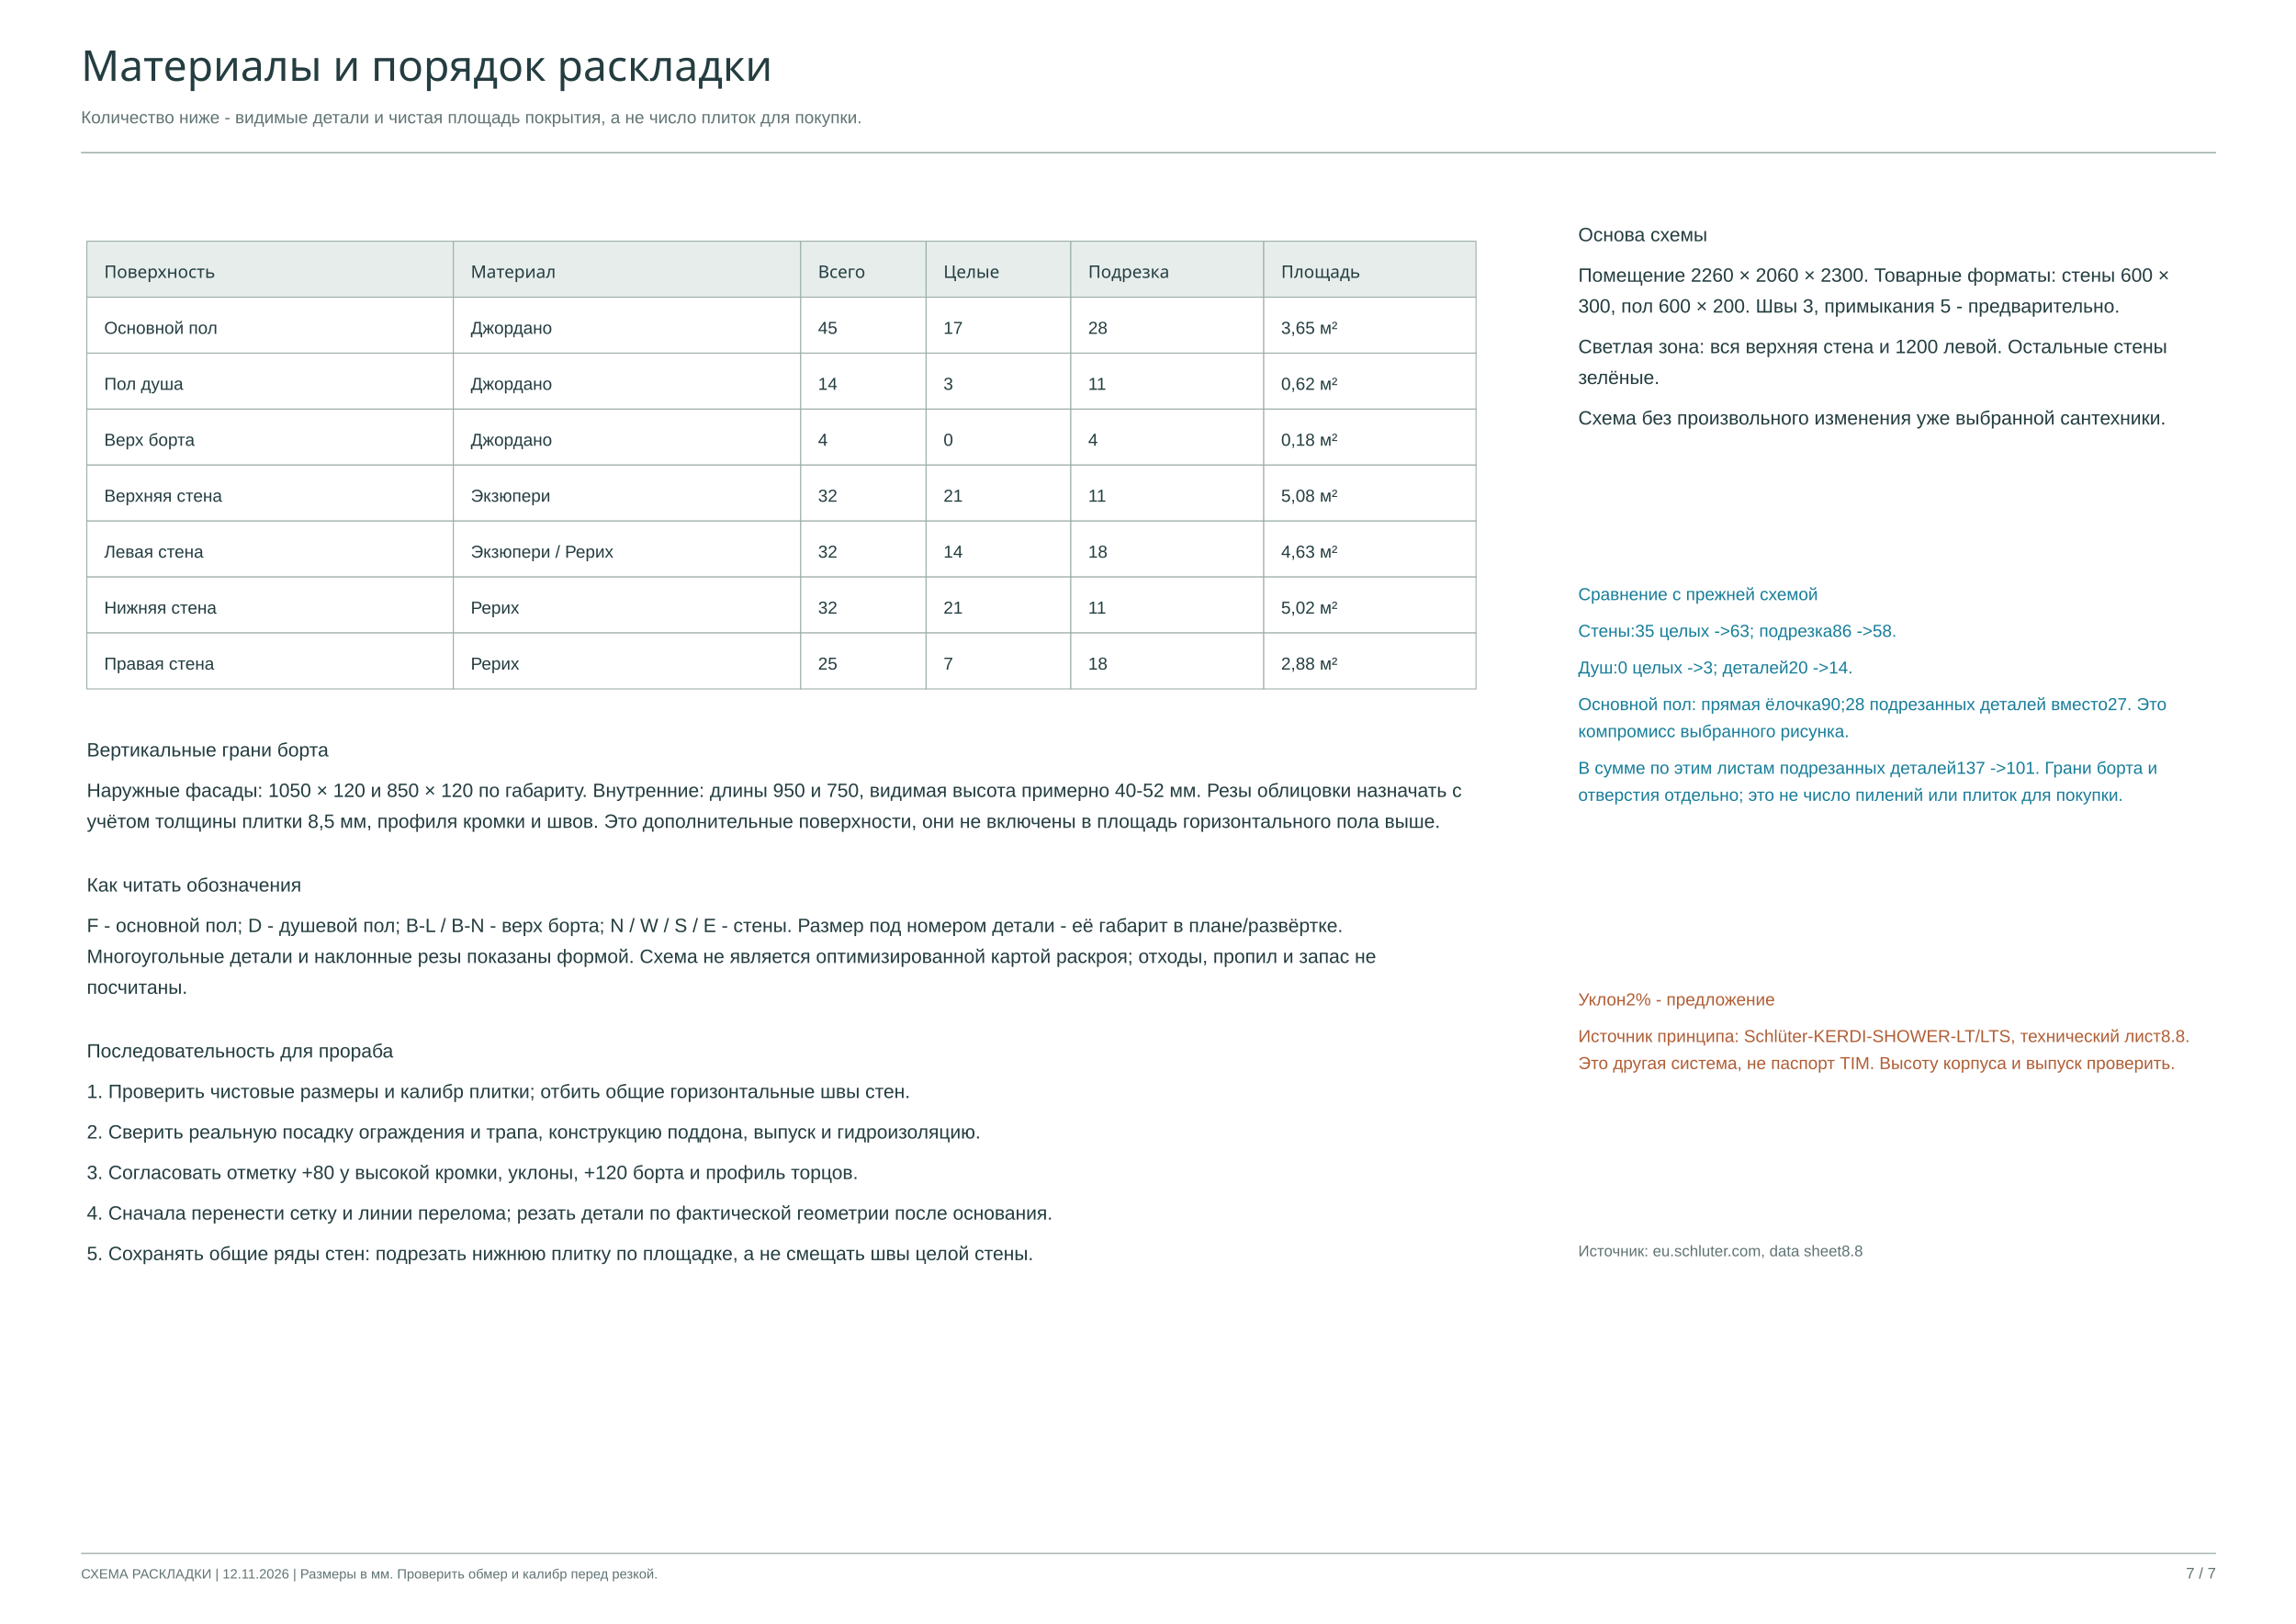
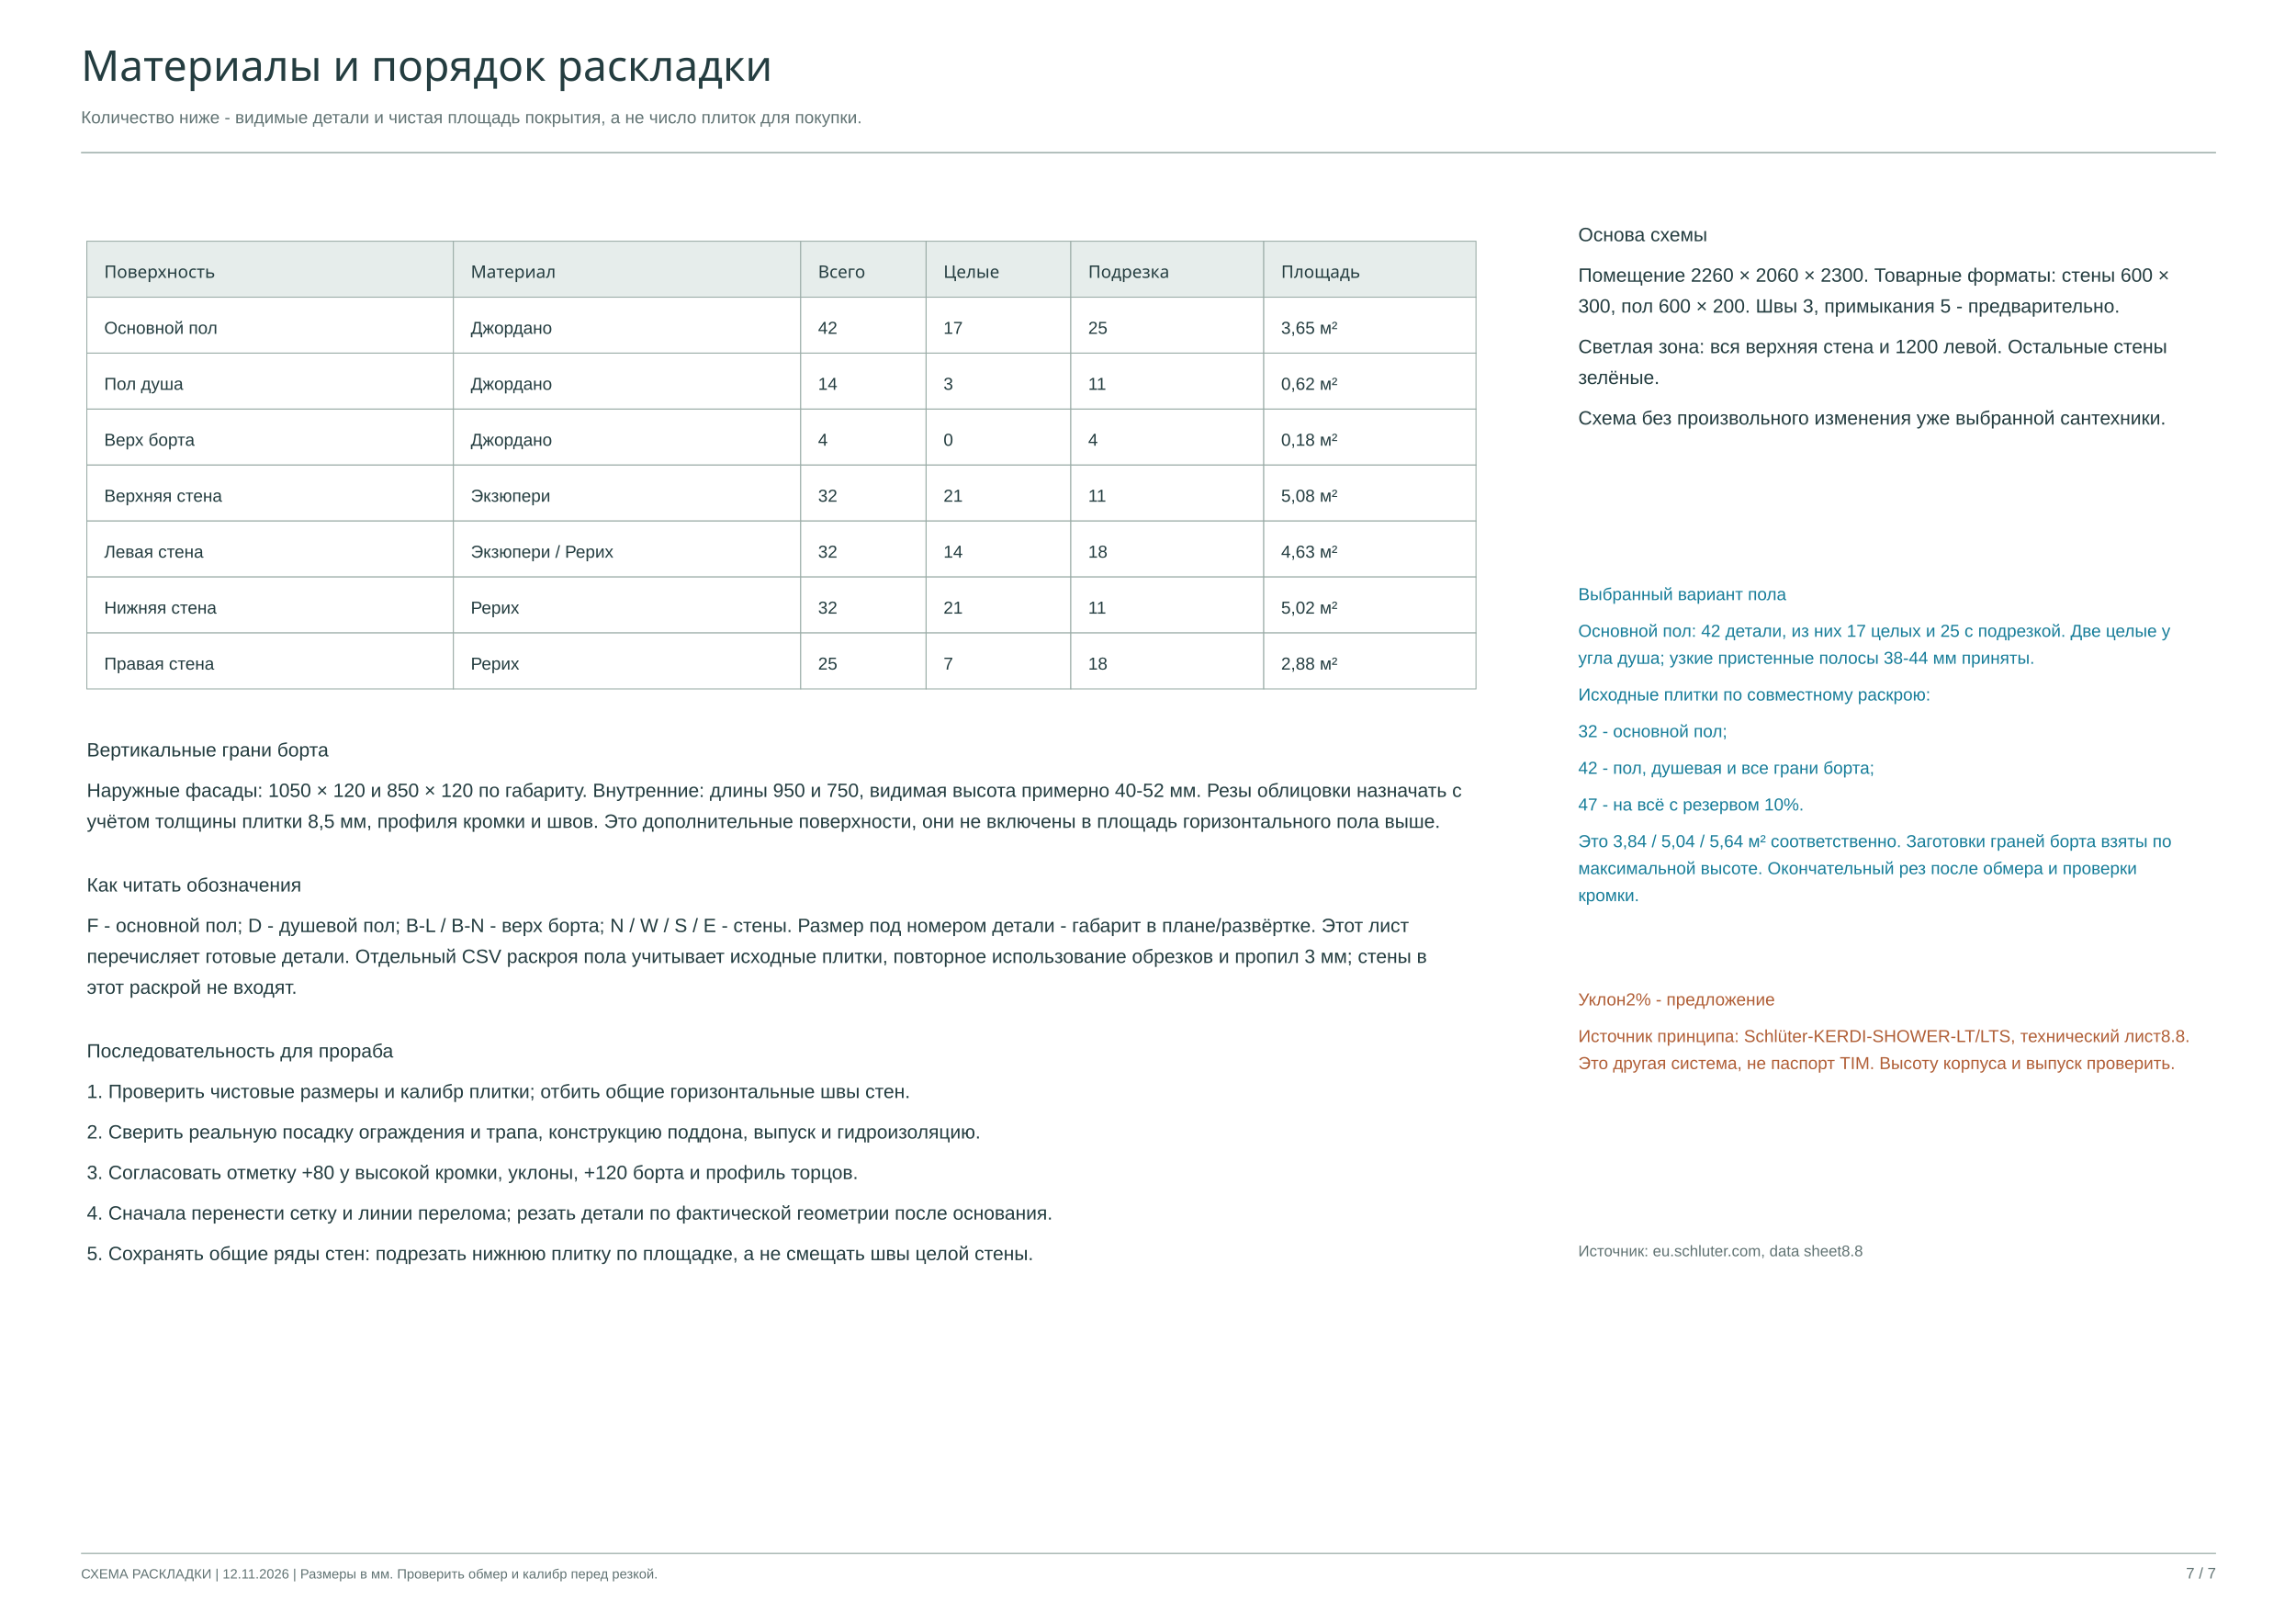
<svg xmlns="http://www.w3.org/2000/svg" width="1190.551" height="841.89" preserveAspectRatio="xMinYMin meet" viewBox="0 0 1190 841" version="1.0" fill-rule="evenodd">
  <clipPath id="clip">
    <rect x="0" y="0" width="1190.551" height="841.89" />
  </clipPath>
  <g id="group" transform="scale(1,-1) translate(0,-841)" style="clip-path: url(#clip)">
    <g transform="">
      <rect x="0" y="0" width="1190.551" height="841.89" style="stroke: none; stroke-linecap: butt; stroke-width: 0.5; fill: rgb(100%,100%,100%); fill-rule: evenodd;" />
      <text x="42" y="799.89" style="font-family: Arial-Bold; font-size: 22px;fill: rgb(14%,24%,25%); stroke:none;" transform="translate(0,1599) scale(1,-1)">Материалы и порядок раскладки</text>
      <text x="42" y="777.89" style="font-family: Arial; font-size: 9px;fill: rgb(38%,45%,45%); stroke:none;" transform="translate(0,1555) scale(1,-1)">Количество ниже - видимые детали и чистая площадь покрытия, а не число плиток для покупки.</text>
      <path d="M 42,761.89 L 1148.551,761.89 Z" style="stroke: rgb(60%,67%,65%); stroke-linecap: butt; stroke-width: 0.7;" />
      <path d="M 42,36 L 1148.551,36 Z" style="stroke: rgb(60%,67%,65%); stroke-linecap: butt; stroke-width: 0.6;" />
      <text x="42" y="23" style="font-family: Arial; font-size: 7px;fill: rgb(38%,45%,45%); stroke:none;" transform="translate(0,46) scale(1,-1)">СХЕМА РАСКЛАДКИ  |  12.11.2026  |  Размеры в мм. Проверить обмер и калибр перед резкой.</text>
      <text x="1132.985" y="23" style="font-family: Arial; font-size: 8px;fill: rgb(38%,45%,45%); stroke:none;" transform="translate(0,46) scale(1,-1)">7 / 7</text>
      <rect x="45" y="687" width="190" height="29" style="stroke: rgb(60%,67%,65%); stroke-linecap: butt; stroke-width: 0.5; fill: rgb(90%,93%,92%); fill-rule: evenodd;" />
      <text x="54" y="697" style="font-family: Arial-Bold; font-size: 9px;fill: rgb(14%,24%,25%); stroke:none;" transform="translate(0,1394) scale(1,-1)">Поверхность</text>
      <rect x="235" y="687" width="180" height="29" style="stroke: rgb(60%,67%,65%); stroke-linecap: butt; stroke-width: 0.5; fill: rgb(90%,93%,92%); fill-rule: evenodd;" />
      <text x="244" y="697" style="font-family: Arial-Bold; font-size: 9px;fill: rgb(14%,24%,25%); stroke:none;" transform="translate(0,1394) scale(1,-1)">Материал</text>
      <rect x="415" y="687" width="65" height="29" style="stroke: rgb(60%,67%,65%); stroke-linecap: butt; stroke-width: 0.5; fill: rgb(90%,93%,92%); fill-rule: evenodd;" />
      <text x="424" y="697" style="font-family: Arial-Bold; font-size: 9px;fill: rgb(14%,24%,25%); stroke:none;" transform="translate(0,1394) scale(1,-1)">Всего</text>
      <rect x="480" y="687" width="75" height="29" style="stroke: rgb(60%,67%,65%); stroke-linecap: butt; stroke-width: 0.5; fill: rgb(90%,93%,92%); fill-rule: evenodd;" />
      <text x="489" y="697" style="font-family: Arial-Bold; font-size: 9px;fill: rgb(14%,24%,25%); stroke:none;" transform="translate(0,1394) scale(1,-1)">Целые</text>
      <rect x="555" y="687" width="100" height="29" style="stroke: rgb(60%,67%,65%); stroke-linecap: butt; stroke-width: 0.5; fill: rgb(90%,93%,92%); fill-rule: evenodd;" />
      <text x="564" y="697" style="font-family: Arial-Bold; font-size: 9px;fill: rgb(14%,24%,25%); stroke:none;" transform="translate(0,1394) scale(1,-1)">Подрезка</text>
      <rect x="655" y="687" width="110" height="29" style="stroke: rgb(60%,67%,65%); stroke-linecap: butt; stroke-width: 0.5; fill: rgb(90%,93%,92%); fill-rule: evenodd;" />
      <text x="664" y="697" style="font-family: Arial-Bold; font-size: 9px;fill: rgb(14%,24%,25%); stroke:none;" transform="translate(0,1394) scale(1,-1)">Площадь</text>
      <rect x="45" y="658" width="190" height="29" style="stroke: rgb(60%,67%,65%); stroke-linecap: butt; stroke-width: 0.5; fill: rgb(100%,100%,100%); fill-rule: evenodd;" />
      <text x="54" y="668" style="font-family: Arial; font-size: 9px;fill: rgb(14%,24%,25%); stroke:none;" transform="translate(0,1336) scale(1,-1)">Основной пол</text>
      <rect x="235" y="658" width="180" height="29" style="stroke: rgb(60%,67%,65%); stroke-linecap: butt; stroke-width: 0.5; fill: rgb(100%,100%,100%); fill-rule: evenodd;" />
      <text x="244" y="668" style="font-family: Arial; font-size: 9px;fill: rgb(14%,24%,25%); stroke:none;" transform="translate(0,1336) scale(1,-1)">Джордано</text>
      <rect x="415" y="658" width="65" height="29" style="stroke: rgb(60%,67%,65%); stroke-linecap: butt; stroke-width: 0.5; fill: rgb(100%,100%,100%); fill-rule: evenodd;" />
-       <text x="424" y="668" style="font-family: Arial; font-size: 9px;fill: rgb(14%,24%,25%); stroke:none;" transform="translate(0,1336) scale(1,-1)">45</text>
+       <text x="424" y="668" style="font-family: Arial; font-size: 9px;fill: rgb(14%,24%,25%); stroke:none;" transform="translate(0,1336) scale(1,-1)">42</text>
      <rect x="480" y="658" width="75" height="29" style="stroke: rgb(60%,67%,65%); stroke-linecap: butt; stroke-width: 0.5; fill: rgb(100%,100%,100%); fill-rule: evenodd;" />
      <text x="489" y="668" style="font-family: Arial; font-size: 9px;fill: rgb(14%,24%,25%); stroke:none;" transform="translate(0,1336) scale(1,-1)">17</text>
      <rect x="555" y="658" width="100" height="29" style="stroke: rgb(60%,67%,65%); stroke-linecap: butt; stroke-width: 0.5; fill: rgb(100%,100%,100%); fill-rule: evenodd;" />
-       <text x="564" y="668" style="font-family: Arial; font-size: 9px;fill: rgb(14%,24%,25%); stroke:none;" transform="translate(0,1336) scale(1,-1)">28</text>
+       <text x="564" y="668" style="font-family: Arial; font-size: 9px;fill: rgb(14%,24%,25%); stroke:none;" transform="translate(0,1336) scale(1,-1)">25</text>
      <rect x="655" y="658" width="110" height="29" style="stroke: rgb(60%,67%,65%); stroke-linecap: butt; stroke-width: 0.5; fill: rgb(100%,100%,100%); fill-rule: evenodd;" />
      <text x="664" y="668" style="font-family: Arial; font-size: 9px;fill: rgb(14%,24%,25%); stroke:none;" transform="translate(0,1336) scale(1,-1)">3,65 м²</text>
      <rect x="45" y="629" width="190" height="29" style="stroke: rgb(60%,67%,65%); stroke-linecap: butt; stroke-width: 0.5; fill: rgb(100%,100%,100%); fill-rule: evenodd;" />
      <text x="54" y="639" style="font-family: Arial; font-size: 9px;fill: rgb(14%,24%,25%); stroke:none;" transform="translate(0,1278) scale(1,-1)">Пол душа</text>
      <rect x="235" y="629" width="180" height="29" style="stroke: rgb(60%,67%,65%); stroke-linecap: butt; stroke-width: 0.5; fill: rgb(100%,100%,100%); fill-rule: evenodd;" />
      <text x="244" y="639" style="font-family: Arial; font-size: 9px;fill: rgb(14%,24%,25%); stroke:none;" transform="translate(0,1278) scale(1,-1)">Джордано</text>
      <rect x="415" y="629" width="65" height="29" style="stroke: rgb(60%,67%,65%); stroke-linecap: butt; stroke-width: 0.5; fill: rgb(100%,100%,100%); fill-rule: evenodd;" />
      <text x="424" y="639" style="font-family: Arial; font-size: 9px;fill: rgb(14%,24%,25%); stroke:none;" transform="translate(0,1278) scale(1,-1)">14</text>
      <rect x="480" y="629" width="75" height="29" style="stroke: rgb(60%,67%,65%); stroke-linecap: butt; stroke-width: 0.5; fill: rgb(100%,100%,100%); fill-rule: evenodd;" />
      <text x="489" y="639" style="font-family: Arial; font-size: 9px;fill: rgb(14%,24%,25%); stroke:none;" transform="translate(0,1278) scale(1,-1)">3</text>
      <rect x="555" y="629" width="100" height="29" style="stroke: rgb(60%,67%,65%); stroke-linecap: butt; stroke-width: 0.5; fill: rgb(100%,100%,100%); fill-rule: evenodd;" />
      <text x="564" y="639" style="font-family: Arial; font-size: 9px;fill: rgb(14%,24%,25%); stroke:none;" transform="translate(0,1278) scale(1,-1)">11</text>
      <rect x="655" y="629" width="110" height="29" style="stroke: rgb(60%,67%,65%); stroke-linecap: butt; stroke-width: 0.5; fill: rgb(100%,100%,100%); fill-rule: evenodd;" />
      <text x="664" y="639" style="font-family: Arial; font-size: 9px;fill: rgb(14%,24%,25%); stroke:none;" transform="translate(0,1278) scale(1,-1)">0,62 м²</text>
      <rect x="45" y="600" width="190" height="29" style="stroke: rgb(60%,67%,65%); stroke-linecap: butt; stroke-width: 0.5; fill: rgb(100%,100%,100%); fill-rule: evenodd;" />
      <text x="54" y="610" style="font-family: Arial; font-size: 9px;fill: rgb(14%,24%,25%); stroke:none;" transform="translate(0,1220) scale(1,-1)">Верх борта</text>
      <rect x="235" y="600" width="180" height="29" style="stroke: rgb(60%,67%,65%); stroke-linecap: butt; stroke-width: 0.5; fill: rgb(100%,100%,100%); fill-rule: evenodd;" />
      <text x="244" y="610" style="font-family: Arial; font-size: 9px;fill: rgb(14%,24%,25%); stroke:none;" transform="translate(0,1220) scale(1,-1)">Джордано</text>
      <rect x="415" y="600" width="65" height="29" style="stroke: rgb(60%,67%,65%); stroke-linecap: butt; stroke-width: 0.5; fill: rgb(100%,100%,100%); fill-rule: evenodd;" />
      <text x="424" y="610" style="font-family: Arial; font-size: 9px;fill: rgb(14%,24%,25%); stroke:none;" transform="translate(0,1220) scale(1,-1)">4</text>
      <rect x="480" y="600" width="75" height="29" style="stroke: rgb(60%,67%,65%); stroke-linecap: butt; stroke-width: 0.5; fill: rgb(100%,100%,100%); fill-rule: evenodd;" />
      <text x="489" y="610" style="font-family: Arial; font-size: 9px;fill: rgb(14%,24%,25%); stroke:none;" transform="translate(0,1220) scale(1,-1)">0</text>
      <rect x="555" y="600" width="100" height="29" style="stroke: rgb(60%,67%,65%); stroke-linecap: butt; stroke-width: 0.5; fill: rgb(100%,100%,100%); fill-rule: evenodd;" />
      <text x="564" y="610" style="font-family: Arial; font-size: 9px;fill: rgb(14%,24%,25%); stroke:none;" transform="translate(0,1220) scale(1,-1)">4</text>
      <rect x="655" y="600" width="110" height="29" style="stroke: rgb(60%,67%,65%); stroke-linecap: butt; stroke-width: 0.5; fill: rgb(100%,100%,100%); fill-rule: evenodd;" />
      <text x="664" y="610" style="font-family: Arial; font-size: 9px;fill: rgb(14%,24%,25%); stroke:none;" transform="translate(0,1220) scale(1,-1)">0,18 м²</text>
      <rect x="45" y="571" width="190" height="29" style="stroke: rgb(60%,67%,65%); stroke-linecap: butt; stroke-width: 0.5; fill: rgb(100%,100%,100%); fill-rule: evenodd;" />
      <text x="54" y="581" style="font-family: Arial; font-size: 9px;fill: rgb(14%,24%,25%); stroke:none;" transform="translate(0,1162) scale(1,-1)">Верхняя стена</text>
      <rect x="235" y="571" width="180" height="29" style="stroke: rgb(60%,67%,65%); stroke-linecap: butt; stroke-width: 0.5; fill: rgb(100%,100%,100%); fill-rule: evenodd;" />
      <text x="244" y="581" style="font-family: Arial; font-size: 9px;fill: rgb(14%,24%,25%); stroke:none;" transform="translate(0,1162) scale(1,-1)">Экзюпери</text>
      <rect x="415" y="571" width="65" height="29" style="stroke: rgb(60%,67%,65%); stroke-linecap: butt; stroke-width: 0.5; fill: rgb(100%,100%,100%); fill-rule: evenodd;" />
      <text x="424" y="581" style="font-family: Arial; font-size: 9px;fill: rgb(14%,24%,25%); stroke:none;" transform="translate(0,1162) scale(1,-1)">32</text>
      <rect x="480" y="571" width="75" height="29" style="stroke: rgb(60%,67%,65%); stroke-linecap: butt; stroke-width: 0.5; fill: rgb(100%,100%,100%); fill-rule: evenodd;" />
      <text x="489" y="581" style="font-family: Arial; font-size: 9px;fill: rgb(14%,24%,25%); stroke:none;" transform="translate(0,1162) scale(1,-1)">21</text>
      <rect x="555" y="571" width="100" height="29" style="stroke: rgb(60%,67%,65%); stroke-linecap: butt; stroke-width: 0.5; fill: rgb(100%,100%,100%); fill-rule: evenodd;" />
      <text x="564" y="581" style="font-family: Arial; font-size: 9px;fill: rgb(14%,24%,25%); stroke:none;" transform="translate(0,1162) scale(1,-1)">11</text>
      <rect x="655" y="571" width="110" height="29" style="stroke: rgb(60%,67%,65%); stroke-linecap: butt; stroke-width: 0.5; fill: rgb(100%,100%,100%); fill-rule: evenodd;" />
      <text x="664" y="581" style="font-family: Arial; font-size: 9px;fill: rgb(14%,24%,25%); stroke:none;" transform="translate(0,1162) scale(1,-1)">5,08 м²</text>
      <rect x="45" y="542" width="190" height="29" style="stroke: rgb(60%,67%,65%); stroke-linecap: butt; stroke-width: 0.5; fill: rgb(100%,100%,100%); fill-rule: evenodd;" />
      <text x="54" y="552" style="font-family: Arial; font-size: 9px;fill: rgb(14%,24%,25%); stroke:none;" transform="translate(0,1104) scale(1,-1)">Левая стена</text>
      <rect x="235" y="542" width="180" height="29" style="stroke: rgb(60%,67%,65%); stroke-linecap: butt; stroke-width: 0.5; fill: rgb(100%,100%,100%); fill-rule: evenodd;" />
      <text x="244" y="552" style="font-family: Arial; font-size: 9px;fill: rgb(14%,24%,25%); stroke:none;" transform="translate(0,1104) scale(1,-1)">Экзюпери / Рерих</text>
      <rect x="415" y="542" width="65" height="29" style="stroke: rgb(60%,67%,65%); stroke-linecap: butt; stroke-width: 0.5; fill: rgb(100%,100%,100%); fill-rule: evenodd;" />
      <text x="424" y="552" style="font-family: Arial; font-size: 9px;fill: rgb(14%,24%,25%); stroke:none;" transform="translate(0,1104) scale(1,-1)">32</text>
      <rect x="480" y="542" width="75" height="29" style="stroke: rgb(60%,67%,65%); stroke-linecap: butt; stroke-width: 0.5; fill: rgb(100%,100%,100%); fill-rule: evenodd;" />
      <text x="489" y="552" style="font-family: Arial; font-size: 9px;fill: rgb(14%,24%,25%); stroke:none;" transform="translate(0,1104) scale(1,-1)">14</text>
      <rect x="555" y="542" width="100" height="29" style="stroke: rgb(60%,67%,65%); stroke-linecap: butt; stroke-width: 0.5; fill: rgb(100%,100%,100%); fill-rule: evenodd;" />
      <text x="564" y="552" style="font-family: Arial; font-size: 9px;fill: rgb(14%,24%,25%); stroke:none;" transform="translate(0,1104) scale(1,-1)">18</text>
      <rect x="655" y="542" width="110" height="29" style="stroke: rgb(60%,67%,65%); stroke-linecap: butt; stroke-width: 0.5; fill: rgb(100%,100%,100%); fill-rule: evenodd;" />
      <text x="664" y="552" style="font-family: Arial; font-size: 9px;fill: rgb(14%,24%,25%); stroke:none;" transform="translate(0,1104) scale(1,-1)">4,63 м²</text>
      <rect x="45" y="513" width="190" height="29" style="stroke: rgb(60%,67%,65%); stroke-linecap: butt; stroke-width: 0.5; fill: rgb(100%,100%,100%); fill-rule: evenodd;" />
      <text x="54" y="523" style="font-family: Arial; font-size: 9px;fill: rgb(14%,24%,25%); stroke:none;" transform="translate(0,1046) scale(1,-1)">Нижняя стена</text>
      <rect x="235" y="513" width="180" height="29" style="stroke: rgb(60%,67%,65%); stroke-linecap: butt; stroke-width: 0.5; fill: rgb(100%,100%,100%); fill-rule: evenodd;" />
      <text x="244" y="523" style="font-family: Arial; font-size: 9px;fill: rgb(14%,24%,25%); stroke:none;" transform="translate(0,1046) scale(1,-1)">Рерих</text>
      <rect x="415" y="513" width="65" height="29" style="stroke: rgb(60%,67%,65%); stroke-linecap: butt; stroke-width: 0.5; fill: rgb(100%,100%,100%); fill-rule: evenodd;" />
      <text x="424" y="523" style="font-family: Arial; font-size: 9px;fill: rgb(14%,24%,25%); stroke:none;" transform="translate(0,1046) scale(1,-1)">32</text>
      <rect x="480" y="513" width="75" height="29" style="stroke: rgb(60%,67%,65%); stroke-linecap: butt; stroke-width: 0.5; fill: rgb(100%,100%,100%); fill-rule: evenodd;" />
      <text x="489" y="523" style="font-family: Arial; font-size: 9px;fill: rgb(14%,24%,25%); stroke:none;" transform="translate(0,1046) scale(1,-1)">21</text>
      <rect x="555" y="513" width="100" height="29" style="stroke: rgb(60%,67%,65%); stroke-linecap: butt; stroke-width: 0.5; fill: rgb(100%,100%,100%); fill-rule: evenodd;" />
      <text x="564" y="523" style="font-family: Arial; font-size: 9px;fill: rgb(14%,24%,25%); stroke:none;" transform="translate(0,1046) scale(1,-1)">11</text>
      <rect x="655" y="513" width="110" height="29" style="stroke: rgb(60%,67%,65%); stroke-linecap: butt; stroke-width: 0.5; fill: rgb(100%,100%,100%); fill-rule: evenodd;" />
      <text x="664" y="523" style="font-family: Arial; font-size: 9px;fill: rgb(14%,24%,25%); stroke:none;" transform="translate(0,1046) scale(1,-1)">5,02 м²</text>
      <rect x="45" y="484" width="190" height="29" style="stroke: rgb(60%,67%,65%); stroke-linecap: butt; stroke-width: 0.5; fill: rgb(100%,100%,100%); fill-rule: evenodd;" />
      <text x="54" y="494" style="font-family: Arial; font-size: 9px;fill: rgb(14%,24%,25%); stroke:none;" transform="translate(0,988) scale(1,-1)">Правая стена</text>
      <rect x="235" y="484" width="180" height="29" style="stroke: rgb(60%,67%,65%); stroke-linecap: butt; stroke-width: 0.5; fill: rgb(100%,100%,100%); fill-rule: evenodd;" />
      <text x="244" y="494" style="font-family: Arial; font-size: 9px;fill: rgb(14%,24%,25%); stroke:none;" transform="translate(0,988) scale(1,-1)">Рерих</text>
      <rect x="415" y="484" width="65" height="29" style="stroke: rgb(60%,67%,65%); stroke-linecap: butt; stroke-width: 0.5; fill: rgb(100%,100%,100%); fill-rule: evenodd;" />
      <text x="424" y="494" style="font-family: Arial; font-size: 9px;fill: rgb(14%,24%,25%); stroke:none;" transform="translate(0,988) scale(1,-1)">25</text>
      <rect x="480" y="484" width="75" height="29" style="stroke: rgb(60%,67%,65%); stroke-linecap: butt; stroke-width: 0.5; fill: rgb(100%,100%,100%); fill-rule: evenodd;" />
      <text x="489" y="494" style="font-family: Arial; font-size: 9px;fill: rgb(14%,24%,25%); stroke:none;" transform="translate(0,988) scale(1,-1)">7</text>
      <rect x="555" y="484" width="100" height="29" style="stroke: rgb(60%,67%,65%); stroke-linecap: butt; stroke-width: 0.5; fill: rgb(100%,100%,100%); fill-rule: evenodd;" />
      <text x="564" y="494" style="font-family: Arial; font-size: 9px;fill: rgb(14%,24%,25%); stroke:none;" transform="translate(0,988) scale(1,-1)">18</text>
      <rect x="655" y="484" width="110" height="29" style="stroke: rgb(60%,67%,65%); stroke-linecap: butt; stroke-width: 0.5; fill: rgb(100%,100%,100%); fill-rule: evenodd;" />
      <text x="664" y="494" style="font-family: Arial; font-size: 9px;fill: rgb(14%,24%,25%); stroke:none;" transform="translate(0,988) scale(1,-1)">2,88 м²</text>
      <text x="45" y="449" style="font-family: Arial; font-size: 10px;fill: rgb(14%,24%,25%); stroke:none;" transform="translate(0,898) scale(1,-1)">Вертикальные грани борта</text>
      <text x="45" y="428" style="font-family: Arial; font-size: 10px;fill: rgb(14%,24%,25%); stroke:none;" transform="translate(0,856) scale(1,-1)">Наружные фасады: 1050 × 120 и 850 × 120 по габариту. Внутренние: длины 950 и 750, видимая высота примерно 40-52 мм. Резы облицовки назначать с</text>
      <text x="45" y="412" style="font-family: Arial; font-size: 10px;fill: rgb(14%,24%,25%); stroke:none;" transform="translate(0,824) scale(1,-1)">учётом толщины плитки 8,5 мм, профиля кромки и швов. Это дополнительные поверхности, они не включены в площадь горизонтального пола выше.</text>
      <text x="45" y="379" style="font-family: Arial; font-size: 10px;fill: rgb(14%,24%,25%); stroke:none;" transform="translate(0,758) scale(1,-1)">Как читать обозначения</text>
-       <text x="45" y="358" style="font-family: Arial; font-size: 10px;fill: rgb(14%,24%,25%); stroke:none;" transform="translate(0,716) scale(1,-1)">F - основной пол; D - душевой пол; B-L / B-N - верх борта; N / W / S / E - стены. Размер под номером детали - её габарит в плане/развёртке.</text>
-       <text x="45" y="342" style="font-family: Arial; font-size: 10px;fill: rgb(14%,24%,25%); stroke:none;" transform="translate(0,684) scale(1,-1)">Многоугольные детали и наклонные резы показаны формой. Схема не является оптимизированной картой раскроя; отходы, пропил и запас не</text>
-       <text x="45" y="326" style="font-family: Arial; font-size: 10px;fill: rgb(14%,24%,25%); stroke:none;" transform="translate(0,652) scale(1,-1)">посчитаны.</text>
+       <text x="45" y="358" style="font-family: Arial; font-size: 10px;fill: rgb(14%,24%,25%); stroke:none;" transform="translate(0,716) scale(1,-1)">F - основной пол; D - душевой пол; B-L / B-N - верх борта; N / W / S / E - стены. Размер под номером детали - габарит в плане/развёртке. Этот лист</text>
+       <text x="45" y="342" style="font-family: Arial; font-size: 10px;fill: rgb(14%,24%,25%); stroke:none;" transform="translate(0,684) scale(1,-1)">перечисляет готовые детали. Отдельный CSV раскроя пола учитывает исходные плитки, повторное использование обрезков и пропил 3 мм; стены в</text>
+       <text x="45" y="326" style="font-family: Arial; font-size: 10px;fill: rgb(14%,24%,25%); stroke:none;" transform="translate(0,652) scale(1,-1)">этот раскрой не входят.</text>
      <text x="45" y="293" style="font-family: Arial; font-size: 10px;fill: rgb(14%,24%,25%); stroke:none;" transform="translate(0,586) scale(1,-1)">Последовательность для прораба</text>
      <text x="45" y="272" style="font-family: Arial; font-size: 10px;fill: rgb(14%,24%,25%); stroke:none;" transform="translate(0,544) scale(1,-1)">1. Проверить чистовые размеры и калибр плитки; отбить общие горизонтальные швы стен.</text>
      <text x="45" y="251" style="font-family: Arial; font-size: 10px;fill: rgb(14%,24%,25%); stroke:none;" transform="translate(0,502) scale(1,-1)">2. Сверить реальную посадку ограждения и трапа, конструкцию поддона, выпуск и гидроизоляцию.</text>
      <text x="45" y="230" style="font-family: Arial; font-size: 10px;fill: rgb(14%,24%,25%); stroke:none;" transform="translate(0,460) scale(1,-1)">3. Согласовать отметку +80 у высокой кромки, уклоны, +120 борта и профиль торцов.</text>
      <text x="45" y="209" style="font-family: Arial; font-size: 10px;fill: rgb(14%,24%,25%); stroke:none;" transform="translate(0,418) scale(1,-1)">4. Сначала перенести сетку и линии перелома; резать детали по фактической геометрии после основания.</text>
      <text x="45" y="188" style="font-family: Arial; font-size: 10px;fill: rgb(14%,24%,25%); stroke:none;" transform="translate(0,376) scale(1,-1)">5. Сохранять общие ряды стен: подрезать нижнюю плитку по площадке, а не смещать швы целой стены.</text>
      <text x="818" y="716" style="font-family: Arial; font-size: 10px;fill: rgb(14%,24%,25%); stroke:none;" transform="translate(0,1432) scale(1,-1)">Основа схемы</text>
      <text x="818" y="695" style="font-family: Arial; font-size: 10px;fill: rgb(14%,24%,25%); stroke:none;" transform="translate(0,1390) scale(1,-1)">Помещение 2260 × 2060 × 2300. Товарные форматы: стены 600 ×</text>
      <text x="818" y="679" style="font-family: Arial; font-size: 10px;fill: rgb(14%,24%,25%); stroke:none;" transform="translate(0,1358) scale(1,-1)">300, пол 600 × 200. Швы 3, примыкания 5 - предварительно.</text>
      <text x="818" y="658" style="font-family: Arial; font-size: 10px;fill: rgb(14%,24%,25%); stroke:none;" transform="translate(0,1316) scale(1,-1)">Светлая зона: вся верхняя стена и 1200 левой. Остальные стены</text>
      <text x="818" y="642" style="font-family: Arial; font-size: 10px;fill: rgb(14%,24%,25%); stroke:none;" transform="translate(0,1284) scale(1,-1)">зелёные.</text>
      <text x="818" y="621" style="font-family: Arial; font-size: 10px;fill: rgb(14%,24%,25%); stroke:none;" transform="translate(0,1242) scale(1,-1)">Схема без произвольного изменения уже выбранной сантехники.</text>
-       <text x="818" y="530" style="font-family: Arial; font-size: 9px;fill: rgb(9%,49%,60%); stroke:none;" transform="translate(0,1060) scale(1,-1)">Сравнение с прежней схемой</text>
-       <text x="818" y="511" style="font-family: Arial; font-size: 9px;fill: rgb(9%,49%,60%); stroke:none;" transform="translate(0,1022) scale(1,-1)">Стены:35 целых -&gt;63; подрезка86 -&gt;58.</text>
-       <text x="818" y="492" style="font-family: Arial; font-size: 9px;fill: rgb(9%,49%,60%); stroke:none;" transform="translate(0,984) scale(1,-1)">Душ:0 целых -&gt;3; деталей20 -&gt;14.</text>
-       <text x="818" y="473" style="font-family: Arial; font-size: 9px;fill: rgb(9%,49%,60%); stroke:none;" transform="translate(0,946) scale(1,-1)">Основной пол: прямая ёлочка90;28 подрезанных деталей вместо27. Это</text>
-       <text x="818" y="459" style="font-family: Arial; font-size: 9px;fill: rgb(9%,49%,60%); stroke:none;" transform="translate(0,918) scale(1,-1)">компромисс выбранного рисунка.</text>
-       <text x="818" y="440" style="font-family: Arial; font-size: 9px;fill: rgb(9%,49%,60%); stroke:none;" transform="translate(0,880) scale(1,-1)">В сумме по этим листам подрезанных деталей137 -&gt;101. Грани борта и</text>
-       <text x="818" y="426" style="font-family: Arial; font-size: 9px;fill: rgb(9%,49%,60%); stroke:none;" transform="translate(0,852) scale(1,-1)">отверстия отдельно; это не число пилений или плиток для покупки.</text>
+       <text x="818" y="530" style="font-family: Arial; font-size: 9px;fill: rgb(9%,49%,60%); stroke:none;" transform="translate(0,1060) scale(1,-1)">Выбранный вариант пола</text>
+       <text x="818" y="511" style="font-family: Arial; font-size: 9px;fill: rgb(9%,49%,60%); stroke:none;" transform="translate(0,1022) scale(1,-1)">Основной пол: 42 детали, из них 17 целых и 25 с подрезкой. Две целые у</text>
+       <text x="818" y="497" style="font-family: Arial; font-size: 9px;fill: rgb(9%,49%,60%); stroke:none;" transform="translate(0,994) scale(1,-1)">угла душа; узкие пристенные полосы 38-44 мм приняты.</text>
+       <text x="818" y="478" style="font-family: Arial; font-size: 9px;fill: rgb(9%,49%,60%); stroke:none;" transform="translate(0,956) scale(1,-1)">Исходные плитки по совместному раскрою:</text>
+       <text x="818" y="459" style="font-family: Arial; font-size: 9px;fill: rgb(9%,49%,60%); stroke:none;" transform="translate(0,918) scale(1,-1)">32 - основной пол;</text>
+       <text x="818" y="440" style="font-family: Arial; font-size: 9px;fill: rgb(9%,49%,60%); stroke:none;" transform="translate(0,880) scale(1,-1)">42 - пол, душевая и все грани борта;</text>
+       <text x="818" y="421" style="font-family: Arial; font-size: 9px;fill: rgb(9%,49%,60%); stroke:none;" transform="translate(0,842) scale(1,-1)">47 - на всё с резервом 10%.</text>
+       <text x="818" y="402" style="font-family: Arial; font-size: 9px;fill: rgb(9%,49%,60%); stroke:none;" transform="translate(0,804) scale(1,-1)">Это 3,84 / 5,04 / 5,64 м² соответственно. Заготовки граней борта взяты по</text>
+       <text x="818" y="388" style="font-family: Arial; font-size: 9px;fill: rgb(9%,49%,60%); stroke:none;" transform="translate(0,776) scale(1,-1)">максимальной высоте. Окончательный рез после обмера и проверки</text>
+       <text x="818" y="374" style="font-family: Arial; font-size: 9px;fill: rgb(9%,49%,60%); stroke:none;" transform="translate(0,748) scale(1,-1)">кромки.</text>
      <text x="818" y="320" style="font-family: Arial; font-size: 9px;fill: rgb(69%,37%,21%); stroke:none;" transform="translate(0,640) scale(1,-1)">Уклон2% - предложение</text>
      <text x="818" y="301" style="font-family: Arial; font-size: 9px;fill: rgb(69%,37%,21%); stroke:none;" transform="translate(0,602) scale(1,-1)">Источник принципа: Schlüter-KERDI-SHOWER-LT/LTS, технический лист8.8.</text>
      <text x="818" y="287" style="font-family: Arial; font-size: 9px;fill: rgb(69%,37%,21%); stroke:none;" transform="translate(0,574) scale(1,-1)">Это другая система, не паспорт TIM. Высоту корпуса и выпуск проверить.</text>
      <text x="818" y="190" style="font-family: Arial; font-size: 8px;fill: rgb(38%,45%,45%); stroke:none;" transform="translate(0,380) scale(1,-1)">Источник: eu.schluter.com, data sheet8.8</text>
    </g>
  </g>
</svg>
